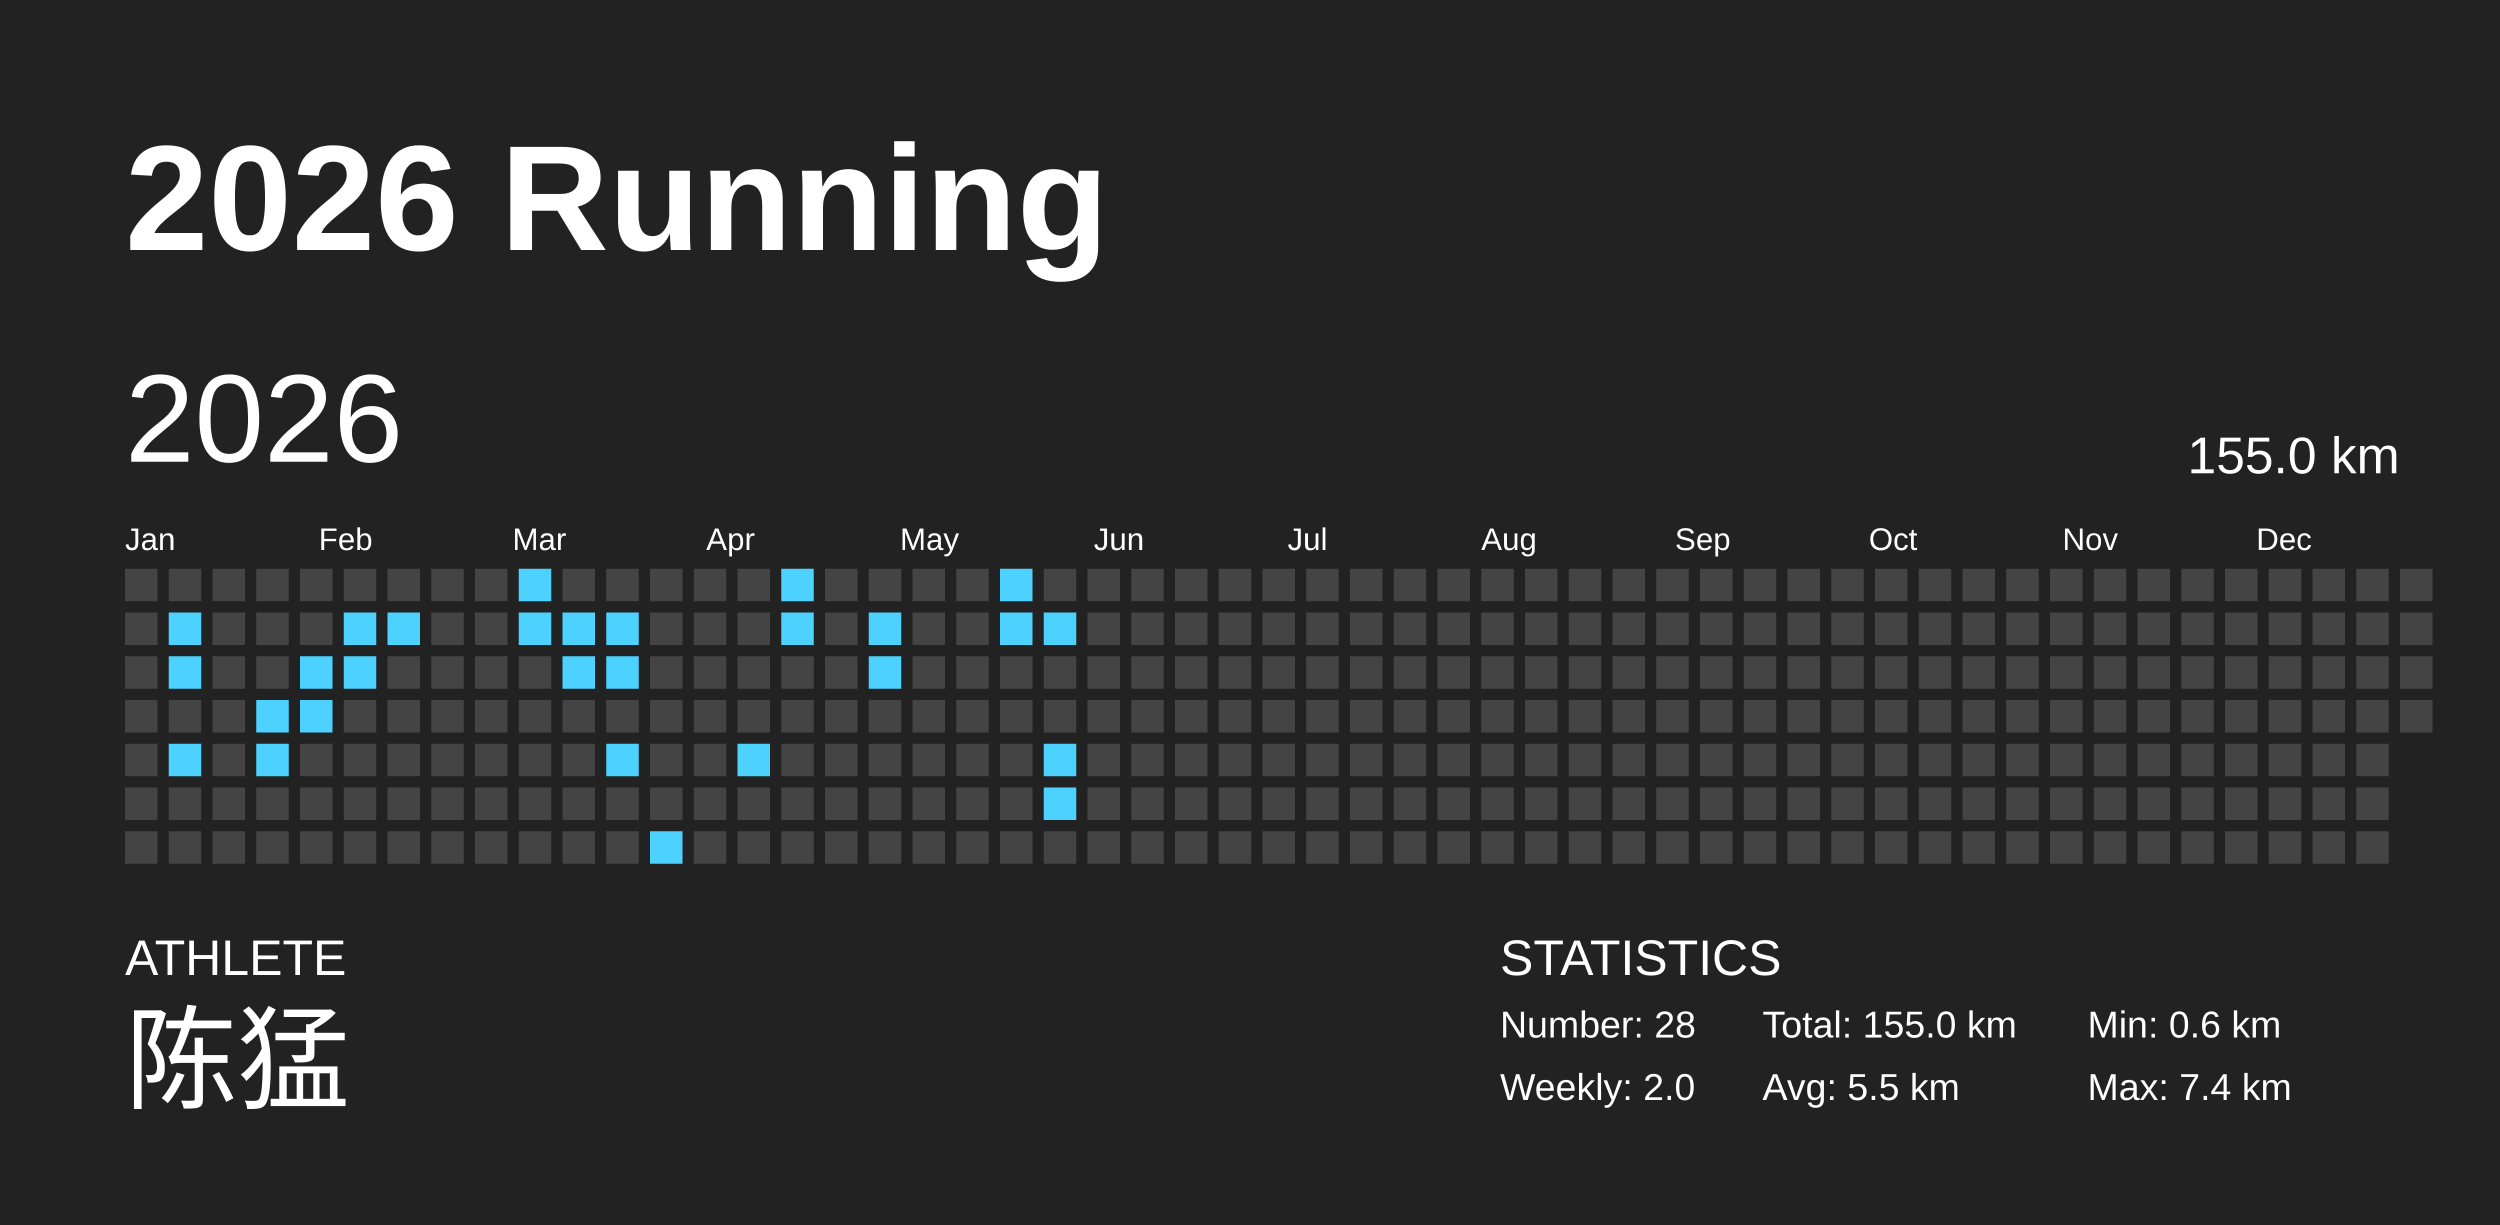
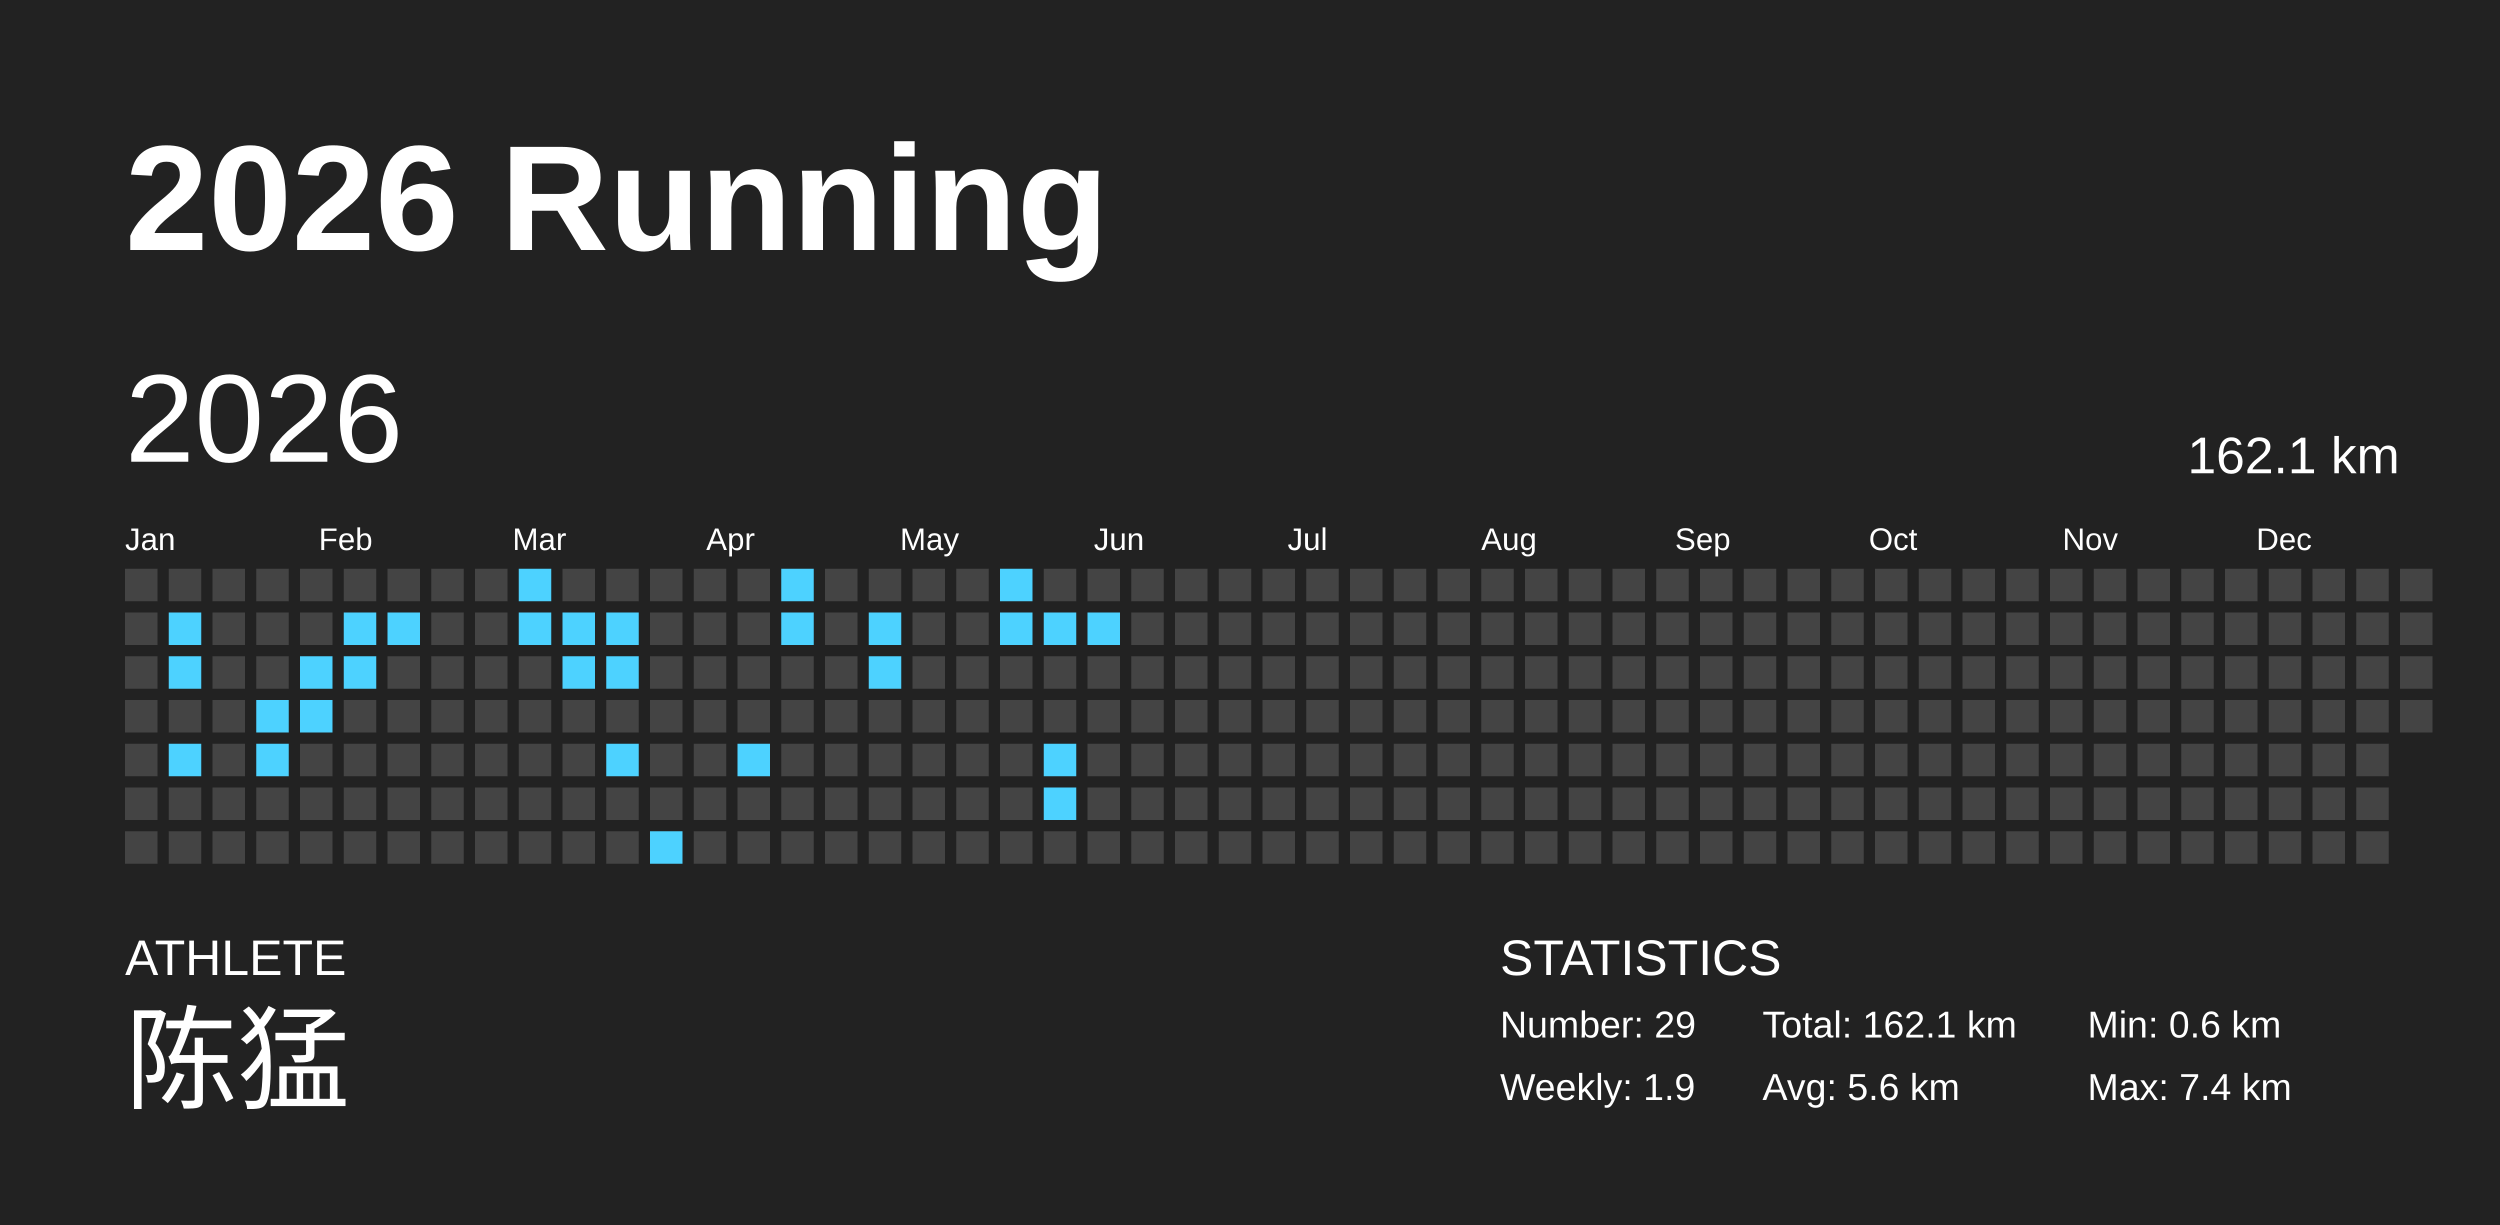
<svg xmlns="http://www.w3.org/2000/svg" baseProfile="full" height="98mm" version="1.1" viewBox="0,0,200,98" width="200mm">
  <defs />
  <rect fill="#222222" height="98" width="200" x="0" y="0" />
  <text fill="#FFFFFF" style="font-size:12px; font-family:Arial; font-weight:bold;" x="10" y="20">2026 Running</text>
  <text fill="#FFFFFF" style="font-size:4px; font-family:Arial" x="10" y="78">ATHLETE</text>
  <text fill="#FFFFFF" style="font-size:9px; font-family:Arial" x="10" y="88">陈猛</text>
  <text fill="#FFFFFF" style="font-size:4px; font-family:Arial" x="120" y="78">STATISTICS</text>
-   <text fill="#FFFFFF" style="font-size:3px; font-family:Arial" x="120" y="83">Number: 28</text>
-   <text fill="#FFFFFF" style="font-size:3px; font-family:Arial" x="120" y="88">Weekly: 2.0</text>
-   <text fill="#FFFFFF" style="font-size:3px; font-family:Arial" x="141" y="83">Total: 155.0 km</text>
-   <text fill="#FFFFFF" style="font-size:3px; font-family:Arial" x="141" y="88">Avg: 5.5 km</text>
+   <text fill="#FFFFFF" style="font-size:3px; font-family:Arial" x="120" y="83">Number: 29</text>
+   <text fill="#FFFFFF" style="font-size:3px; font-family:Arial" x="120" y="88">Weekly: 1.9</text>
+   <text fill="#FFFFFF" style="font-size:3px; font-family:Arial" x="141" y="83">Total: 162.1 km</text>
+   <text fill="#FFFFFF" style="font-size:3px; font-family:Arial" x="141" y="88">Avg: 5.6 km</text>
  <text fill="#FFFFFF" style="font-size:3px; font-family:Arial" x="167" y="83">Min: 0.6 km</text>
  <text fill="#FFFFFF" style="font-size:3px; font-family:Arial" x="167" y="88">Max: 7.4 km</text>
  <text dominant-baseline="hanging" fill="#FFFFFF" style="font-size:10.0px; font-family:Arial;" x="10" y="30">2026</text>
-   <text dominant-baseline="hanging" fill="#FFFFFF" style="font-size:4.125px; font-family:Arial;" x="175" y="35">155.0 km</text>
+   <text dominant-baseline="hanging" fill="#FFFFFF" style="font-size:4.125px; font-family:Arial;" x="175" y="35">162.1 km</text>
  <text fill="#FFFFFF" style="font-size:2.5px; font-family:Arial" x="10.0" y="44">Jan</text>
  <text fill="#FFFFFF" style="font-size:2.5px; font-family:Arial" x="25.5" y="44">Feb</text>
  <text fill="#FFFFFF" style="font-size:2.5px; font-family:Arial" x="41.0" y="44">Mar</text>
  <text fill="#FFFFFF" style="font-size:2.5px; font-family:Arial" x="56.5" y="44">Apr</text>
  <text fill="#FFFFFF" style="font-size:2.5px; font-family:Arial" x="72.0" y="44">May</text>
  <text fill="#FFFFFF" style="font-size:2.5px; font-family:Arial" x="87.5" y="44">Jun</text>
  <text fill="#FFFFFF" style="font-size:2.5px; font-family:Arial" x="103.0" y="44">Jul</text>
  <text fill="#FFFFFF" style="font-size:2.5px; font-family:Arial" x="118.5" y="44">Aug</text>
  <text fill="#FFFFFF" style="font-size:2.5px; font-family:Arial" x="134.0" y="44">Sep</text>
  <text fill="#FFFFFF" style="font-size:2.5px; font-family:Arial" x="149.5" y="44">Oct</text>
  <text fill="#FFFFFF" style="font-size:2.5px; font-family:Arial" x="165.0" y="44">Nov</text>
  <text fill="#FFFFFF" style="font-size:2.5px; font-family:Arial" x="180.5" y="44">Dec</text>
  <rect fill="#444444" height="2.6" width="2.6" x="10.0" y="45.5" />
  <rect fill="#444444" height="2.6" width="2.6" x="10.0" y="49.0" />
  <rect fill="#444444" height="2.6" width="2.6" x="10.0" y="52.5" />
  <rect fill="#444444" height="2.6" width="2.6" x="10.0" y="56.0" />
  <rect fill="#444444" height="2.6" width="2.6" x="10.0" y="59.5" />
  <rect fill="#444444" height="2.6" width="2.6" x="10.0" y="63.0" />
  <rect fill="#444444" height="2.6" width="2.6" x="10.0" y="66.5" />
  <rect fill="#444444" height="2.6" width="2.6" x="13.5" y="45.5" />
  <rect fill="#4dd2ff" height="2.6" width="2.6" x="13.5" y="49.0" />
  <rect fill="#4dd2ff" height="2.6" width="2.6" x="13.5" y="52.5" />
  <rect fill="#444444" height="2.6" width="2.6" x="13.5" y="56.0" />
  <rect fill="#4dd2ff" height="2.6" width="2.6" x="13.5" y="59.5" />
  <rect fill="#444444" height="2.6" width="2.6" x="13.5" y="63.0" />
  <rect fill="#444444" height="2.6" width="2.6" x="13.5" y="66.5" />
  <rect fill="#444444" height="2.6" width="2.6" x="17.0" y="45.5" />
  <rect fill="#444444" height="2.6" width="2.6" x="17.0" y="49.0" />
  <rect fill="#444444" height="2.6" width="2.6" x="17.0" y="52.5" />
  <rect fill="#444444" height="2.6" width="2.6" x="17.0" y="56.0" />
  <rect fill="#444444" height="2.6" width="2.6" x="17.0" y="59.5" />
  <rect fill="#444444" height="2.6" width="2.6" x="17.0" y="63.0" />
  <rect fill="#444444" height="2.6" width="2.6" x="17.0" y="66.5" />
  <rect fill="#444444" height="2.6" width="2.6" x="20.5" y="45.5" />
  <rect fill="#444444" height="2.6" width="2.6" x="20.5" y="49.0" />
  <rect fill="#444444" height="2.6" width="2.6" x="20.5" y="52.5" />
  <rect fill="#4dd2ff" height="2.6" width="2.6" x="20.5" y="56.0" />
  <rect fill="#4dd2ff" height="2.6" width="2.6" x="20.5" y="59.5" />
  <rect fill="#444444" height="2.6" width="2.6" x="20.5" y="63.0" />
  <rect fill="#444444" height="2.6" width="2.6" x="20.5" y="66.5" />
  <rect fill="#444444" height="2.6" width="2.6" x="24.0" y="45.5" />
  <rect fill="#444444" height="2.6" width="2.6" x="24.0" y="49.0" />
  <rect fill="#4dd2ff" height="2.6" width="2.6" x="24.0" y="52.5" />
  <rect fill="#4dd2ff" height="2.6" width="2.6" x="24.0" y="56.0" />
  <rect fill="#444444" height="2.6" width="2.6" x="24.0" y="59.5" />
  <rect fill="#444444" height="2.6" width="2.6" x="24.0" y="63.0" />
  <rect fill="#444444" height="2.6" width="2.6" x="24.0" y="66.5" />
  <rect fill="#444444" height="2.6" width="2.6" x="27.5" y="45.5" />
  <rect fill="#4dd2ff" height="2.6" width="2.6" x="27.5" y="49.0" />
  <rect fill="#4dd2ff" height="2.6" width="2.6" x="27.5" y="52.5" />
  <rect fill="#444444" height="2.6" width="2.6" x="27.5" y="56.0" />
  <rect fill="#444444" height="2.6" width="2.6" x="27.5" y="59.5" />
  <rect fill="#444444" height="2.6" width="2.6" x="27.5" y="63.0" />
  <rect fill="#444444" height="2.6" width="2.6" x="27.5" y="66.5" />
  <rect fill="#444444" height="2.6" width="2.6" x="31.0" y="45.5" />
  <rect fill="#4dd2ff" height="2.6" width="2.6" x="31.0" y="49.0" />
  <rect fill="#444444" height="2.6" width="2.6" x="31.0" y="52.5" />
  <rect fill="#444444" height="2.6" width="2.6" x="31.0" y="56.0" />
  <rect fill="#444444" height="2.6" width="2.6" x="31.0" y="59.5" />
  <rect fill="#444444" height="2.6" width="2.6" x="31.0" y="63.0" />
  <rect fill="#444444" height="2.6" width="2.6" x="31.0" y="66.5" />
  <rect fill="#444444" height="2.6" width="2.6" x="34.5" y="45.5" />
  <rect fill="#444444" height="2.6" width="2.6" x="34.5" y="49.0" />
  <rect fill="#444444" height="2.6" width="2.6" x="34.5" y="52.5" />
  <rect fill="#444444" height="2.6" width="2.6" x="34.5" y="56.0" />
  <rect fill="#444444" height="2.6" width="2.6" x="34.5" y="59.5" />
  <rect fill="#444444" height="2.6" width="2.6" x="34.5" y="63.0" />
  <rect fill="#444444" height="2.6" width="2.6" x="34.5" y="66.5" />
  <rect fill="#444444" height="2.6" width="2.6" x="38.0" y="45.5" />
  <rect fill="#444444" height="2.6" width="2.6" x="38.0" y="49.0" />
  <rect fill="#444444" height="2.6" width="2.6" x="38.0" y="52.5" />
  <rect fill="#444444" height="2.6" width="2.6" x="38.0" y="56.0" />
  <rect fill="#444444" height="2.6" width="2.6" x="38.0" y="59.5" />
  <rect fill="#444444" height="2.6" width="2.6" x="38.0" y="63.0" />
  <rect fill="#444444" height="2.6" width="2.6" x="38.0" y="66.5" />
  <rect fill="#4dd2ff" height="2.6" width="2.6" x="41.5" y="45.5" />
  <rect fill="#4dd2ff" height="2.6" width="2.6" x="41.5" y="49.0" />
  <rect fill="#444444" height="2.6" width="2.6" x="41.5" y="52.5" />
  <rect fill="#444444" height="2.6" width="2.6" x="41.5" y="56.0" />
  <rect fill="#444444" height="2.6" width="2.6" x="41.5" y="59.5" />
  <rect fill="#444444" height="2.6" width="2.6" x="41.5" y="63.0" />
  <rect fill="#444444" height="2.6" width="2.6" x="41.5" y="66.5" />
  <rect fill="#444444" height="2.6" width="2.6" x="45.0" y="45.5" />
  <rect fill="#4dd2ff" height="2.6" width="2.6" x="45.0" y="49.0" />
  <rect fill="#4dd2ff" height="2.6" width="2.6" x="45.0" y="52.5" />
  <rect fill="#444444" height="2.6" width="2.6" x="45.0" y="56.0" />
  <rect fill="#444444" height="2.6" width="2.6" x="45.0" y="59.5" />
  <rect fill="#444444" height="2.6" width="2.6" x="45.0" y="63.0" />
  <rect fill="#444444" height="2.6" width="2.6" x="45.0" y="66.5" />
  <rect fill="#444444" height="2.6" width="2.6" x="48.5" y="45.5" />
  <rect fill="#4dd2ff" height="2.6" width="2.6" x="48.5" y="49.0" />
  <rect fill="#4dd2ff" height="2.6" width="2.6" x="48.5" y="52.5" />
  <rect fill="#444444" height="2.6" width="2.6" x="48.5" y="56.0" />
  <rect fill="#4dd2ff" height="2.6" width="2.6" x="48.5" y="59.5" />
  <rect fill="#444444" height="2.6" width="2.6" x="48.5" y="63.0" />
  <rect fill="#444444" height="2.6" width="2.6" x="48.5" y="66.5" />
  <rect fill="#444444" height="2.6" width="2.6" x="52.0" y="45.5" />
  <rect fill="#444444" height="2.6" width="2.6" x="52.0" y="49.0" />
  <rect fill="#444444" height="2.6" width="2.6" x="52.0" y="52.5" />
  <rect fill="#444444" height="2.6" width="2.6" x="52.0" y="56.0" />
  <rect fill="#444444" height="2.6" width="2.6" x="52.0" y="59.5" />
  <rect fill="#444444" height="2.6" width="2.6" x="52.0" y="63.0" />
  <rect fill="#4dd2ff" height="2.6" width="2.6" x="52.0" y="66.5" />
  <rect fill="#444444" height="2.6" width="2.6" x="55.5" y="45.5" />
  <rect fill="#444444" height="2.6" width="2.6" x="55.5" y="49.0" />
  <rect fill="#444444" height="2.6" width="2.6" x="55.5" y="52.5" />
  <rect fill="#444444" height="2.6" width="2.6" x="55.5" y="56.0" />
  <rect fill="#444444" height="2.6" width="2.6" x="55.5" y="59.5" />
  <rect fill="#444444" height="2.6" width="2.6" x="55.5" y="63.0" />
  <rect fill="#444444" height="2.6" width="2.6" x="55.5" y="66.5" />
  <rect fill="#444444" height="2.6" width="2.6" x="59.0" y="45.5" />
  <rect fill="#444444" height="2.6" width="2.6" x="59.0" y="49.0" />
  <rect fill="#444444" height="2.6" width="2.6" x="59.0" y="52.5" />
  <rect fill="#444444" height="2.6" width="2.6" x="59.0" y="56.0" />
  <rect fill="#4dd2ff" height="2.6" width="2.6" x="59.0" y="59.5" />
  <rect fill="#444444" height="2.6" width="2.6" x="59.0" y="63.0" />
  <rect fill="#444444" height="2.6" width="2.6" x="59.0" y="66.5" />
  <rect fill="#4dd2ff" height="2.6" width="2.6" x="62.5" y="45.5" />
  <rect fill="#4dd2ff" height="2.6" width="2.6" x="62.5" y="49.0" />
  <rect fill="#444444" height="2.6" width="2.6" x="62.5" y="52.5" />
  <rect fill="#444444" height="2.6" width="2.6" x="62.5" y="56.0" />
  <rect fill="#444444" height="2.6" width="2.6" x="62.5" y="59.5" />
  <rect fill="#444444" height="2.6" width="2.6" x="62.5" y="63.0" />
  <rect fill="#444444" height="2.6" width="2.6" x="62.5" y="66.5" />
  <rect fill="#444444" height="2.6" width="2.6" x="66.0" y="45.5" />
  <rect fill="#444444" height="2.6" width="2.6" x="66.0" y="49.0" />
  <rect fill="#444444" height="2.6" width="2.6" x="66.0" y="52.5" />
  <rect fill="#444444" height="2.6" width="2.6" x="66.0" y="56.0" />
  <rect fill="#444444" height="2.6" width="2.6" x="66.0" y="59.5" />
  <rect fill="#444444" height="2.6" width="2.6" x="66.0" y="63.0" />
  <rect fill="#444444" height="2.6" width="2.6" x="66.0" y="66.5" />
  <rect fill="#444444" height="2.6" width="2.6" x="69.5" y="45.5" />
  <rect fill="#4dd2ff" height="2.6" width="2.6" x="69.5" y="49.0" />
  <rect fill="#4dd2ff" height="2.6" width="2.6" x="69.5" y="52.5" />
  <rect fill="#444444" height="2.6" width="2.6" x="69.5" y="56.0" />
  <rect fill="#444444" height="2.6" width="2.6" x="69.5" y="59.5" />
  <rect fill="#444444" height="2.6" width="2.6" x="69.5" y="63.0" />
  <rect fill="#444444" height="2.6" width="2.6" x="69.5" y="66.5" />
  <rect fill="#444444" height="2.6" width="2.6" x="73.0" y="45.5" />
  <rect fill="#444444" height="2.6" width="2.6" x="73.0" y="49.0" />
  <rect fill="#444444" height="2.6" width="2.6" x="73.0" y="52.5" />
  <rect fill="#444444" height="2.6" width="2.6" x="73.0" y="56.0" />
  <rect fill="#444444" height="2.6" width="2.6" x="73.0" y="59.5" />
  <rect fill="#444444" height="2.6" width="2.6" x="73.0" y="63.0" />
  <rect fill="#444444" height="2.6" width="2.6" x="73.0" y="66.5" />
  <rect fill="#444444" height="2.6" width="2.6" x="76.5" y="45.5" />
  <rect fill="#444444" height="2.6" width="2.6" x="76.5" y="49.0" />
  <rect fill="#444444" height="2.6" width="2.6" x="76.5" y="52.5" />
  <rect fill="#444444" height="2.6" width="2.6" x="76.5" y="56.0" />
  <rect fill="#444444" height="2.6" width="2.6" x="76.5" y="59.5" />
  <rect fill="#444444" height="2.6" width="2.6" x="76.5" y="63.0" />
  <rect fill="#444444" height="2.6" width="2.6" x="76.5" y="66.5" />
  <rect fill="#4dd2ff" height="2.6" width="2.6" x="80.0" y="45.5" />
  <rect fill="#4dd2ff" height="2.6" width="2.6" x="80.0" y="49.0" />
  <rect fill="#444444" height="2.6" width="2.6" x="80.0" y="52.5" />
  <rect fill="#444444" height="2.6" width="2.6" x="80.0" y="56.0" />
  <rect fill="#444444" height="2.6" width="2.6" x="80.0" y="59.5" />
  <rect fill="#444444" height="2.6" width="2.6" x="80.0" y="63.0" />
  <rect fill="#444444" height="2.6" width="2.6" x="80.0" y="66.5" />
  <rect fill="#444444" height="2.6" width="2.6" x="83.5" y="45.5" />
  <rect fill="#4dd2ff" height="2.6" width="2.6" x="83.5" y="49.0" />
  <rect fill="#444444" height="2.6" width="2.6" x="83.5" y="52.5" />
  <rect fill="#444444" height="2.6" width="2.6" x="83.5" y="56.0" />
  <rect fill="#4dd2ff" height="2.6" width="2.6" x="83.5" y="59.5" />
  <rect fill="#4dd2ff" height="2.6" width="2.6" x="83.5" y="63.0" />
  <rect fill="#444444" height="2.6" width="2.6" x="83.5" y="66.5" />
  <rect fill="#444444" height="2.6" width="2.6" x="87.0" y="45.5" />
-   <rect fill="#444444" height="2.6" width="2.6" x="87.0" y="49.0" />
+   <rect fill="#4dd2ff" height="2.6" width="2.6" x="87.0" y="49.0" />
  <rect fill="#444444" height="2.6" width="2.6" x="87.0" y="52.5" />
  <rect fill="#444444" height="2.6" width="2.6" x="87.0" y="56.0" />
  <rect fill="#444444" height="2.6" width="2.6" x="87.0" y="59.5" />
  <rect fill="#444444" height="2.6" width="2.6" x="87.0" y="63.0" />
  <rect fill="#444444" height="2.6" width="2.6" x="87.0" y="66.5" />
  <rect fill="#444444" height="2.6" width="2.6" x="90.5" y="45.5" />
  <rect fill="#444444" height="2.6" width="2.6" x="90.5" y="49.0" />
  <rect fill="#444444" height="2.6" width="2.6" x="90.5" y="52.5" />
  <rect fill="#444444" height="2.6" width="2.6" x="90.5" y="56.0" />
  <rect fill="#444444" height="2.6" width="2.6" x="90.5" y="59.5" />
  <rect fill="#444444" height="2.6" width="2.6" x="90.5" y="63.0" />
  <rect fill="#444444" height="2.6" width="2.6" x="90.5" y="66.5" />
  <rect fill="#444444" height="2.6" width="2.6" x="94.0" y="45.5" />
  <rect fill="#444444" height="2.6" width="2.6" x="94.0" y="49.0" />
  <rect fill="#444444" height="2.6" width="2.6" x="94.0" y="52.5" />
  <rect fill="#444444" height="2.6" width="2.6" x="94.0" y="56.0" />
  <rect fill="#444444" height="2.6" width="2.6" x="94.0" y="59.5" />
  <rect fill="#444444" height="2.6" width="2.6" x="94.0" y="63.0" />
  <rect fill="#444444" height="2.6" width="2.6" x="94.0" y="66.5" />
  <rect fill="#444444" height="2.6" width="2.6" x="97.5" y="45.5" />
  <rect fill="#444444" height="2.6" width="2.6" x="97.5" y="49.0" />
  <rect fill="#444444" height="2.6" width="2.6" x="97.5" y="52.5" />
  <rect fill="#444444" height="2.6" width="2.6" x="97.5" y="56.0" />
  <rect fill="#444444" height="2.6" width="2.6" x="97.5" y="59.5" />
  <rect fill="#444444" height="2.6" width="2.6" x="97.5" y="63.0" />
  <rect fill="#444444" height="2.6" width="2.6" x="97.5" y="66.5" />
  <rect fill="#444444" height="2.6" width="2.6" x="101.0" y="45.5" />
  <rect fill="#444444" height="2.6" width="2.6" x="101.0" y="49.0" />
  <rect fill="#444444" height="2.6" width="2.6" x="101.0" y="52.5" />
  <rect fill="#444444" height="2.6" width="2.6" x="101.0" y="56.0" />
  <rect fill="#444444" height="2.6" width="2.6" x="101.0" y="59.5" />
  <rect fill="#444444" height="2.6" width="2.6" x="101.0" y="63.0" />
  <rect fill="#444444" height="2.6" width="2.6" x="101.0" y="66.5" />
  <rect fill="#444444" height="2.6" width="2.6" x="104.5" y="45.5" />
  <rect fill="#444444" height="2.6" width="2.6" x="104.5" y="49.0" />
  <rect fill="#444444" height="2.6" width="2.6" x="104.5" y="52.5" />
  <rect fill="#444444" height="2.6" width="2.6" x="104.5" y="56.0" />
  <rect fill="#444444" height="2.6" width="2.6" x="104.5" y="59.5" />
  <rect fill="#444444" height="2.6" width="2.6" x="104.5" y="63.0" />
  <rect fill="#444444" height="2.6" width="2.6" x="104.5" y="66.5" />
  <rect fill="#444444" height="2.6" width="2.6" x="108.0" y="45.5" />
  <rect fill="#444444" height="2.6" width="2.6" x="108.0" y="49.0" />
  <rect fill="#444444" height="2.6" width="2.6" x="108.0" y="52.5" />
  <rect fill="#444444" height="2.6" width="2.6" x="108.0" y="56.0" />
  <rect fill="#444444" height="2.6" width="2.6" x="108.0" y="59.5" />
  <rect fill="#444444" height="2.6" width="2.6" x="108.0" y="63.0" />
  <rect fill="#444444" height="2.6" width="2.6" x="108.0" y="66.5" />
  <rect fill="#444444" height="2.6" width="2.6" x="111.5" y="45.5" />
  <rect fill="#444444" height="2.6" width="2.6" x="111.5" y="49.0" />
  <rect fill="#444444" height="2.6" width="2.6" x="111.5" y="52.5" />
  <rect fill="#444444" height="2.6" width="2.6" x="111.5" y="56.0" />
  <rect fill="#444444" height="2.6" width="2.6" x="111.5" y="59.5" />
  <rect fill="#444444" height="2.6" width="2.6" x="111.5" y="63.0" />
  <rect fill="#444444" height="2.6" width="2.6" x="111.5" y="66.5" />
  <rect fill="#444444" height="2.6" width="2.6" x="115.0" y="45.5" />
  <rect fill="#444444" height="2.6" width="2.6" x="115.0" y="49.0" />
  <rect fill="#444444" height="2.6" width="2.6" x="115.0" y="52.5" />
  <rect fill="#444444" height="2.6" width="2.6" x="115.0" y="56.0" />
  <rect fill="#444444" height="2.6" width="2.6" x="115.0" y="59.5" />
  <rect fill="#444444" height="2.6" width="2.6" x="115.0" y="63.0" />
  <rect fill="#444444" height="2.6" width="2.6" x="115.0" y="66.5" />
  <rect fill="#444444" height="2.6" width="2.6" x="118.5" y="45.5" />
  <rect fill="#444444" height="2.6" width="2.6" x="118.5" y="49.0" />
  <rect fill="#444444" height="2.6" width="2.6" x="118.5" y="52.5" />
  <rect fill="#444444" height="2.6" width="2.6" x="118.5" y="56.0" />
  <rect fill="#444444" height="2.6" width="2.6" x="118.5" y="59.5" />
  <rect fill="#444444" height="2.6" width="2.6" x="118.5" y="63.0" />
  <rect fill="#444444" height="2.6" width="2.6" x="118.5" y="66.5" />
  <rect fill="#444444" height="2.6" width="2.6" x="122.0" y="45.5" />
  <rect fill="#444444" height="2.6" width="2.6" x="122.0" y="49.0" />
  <rect fill="#444444" height="2.6" width="2.6" x="122.0" y="52.5" />
  <rect fill="#444444" height="2.6" width="2.6" x="122.0" y="56.0" />
  <rect fill="#444444" height="2.6" width="2.6" x="122.0" y="59.5" />
  <rect fill="#444444" height="2.6" width="2.6" x="122.0" y="63.0" />
  <rect fill="#444444" height="2.6" width="2.6" x="122.0" y="66.5" />
  <rect fill="#444444" height="2.6" width="2.6" x="125.5" y="45.5" />
  <rect fill="#444444" height="2.6" width="2.6" x="125.5" y="49.0" />
  <rect fill="#444444" height="2.6" width="2.6" x="125.5" y="52.5" />
  <rect fill="#444444" height="2.6" width="2.6" x="125.5" y="56.0" />
  <rect fill="#444444" height="2.6" width="2.6" x="125.5" y="59.5" />
  <rect fill="#444444" height="2.6" width="2.6" x="125.5" y="63.0" />
  <rect fill="#444444" height="2.6" width="2.6" x="125.5" y="66.5" />
  <rect fill="#444444" height="2.6" width="2.6" x="129.0" y="45.5" />
  <rect fill="#444444" height="2.6" width="2.6" x="129.0" y="49.0" />
  <rect fill="#444444" height="2.6" width="2.6" x="129.0" y="52.5" />
  <rect fill="#444444" height="2.6" width="2.6" x="129.0" y="56.0" />
  <rect fill="#444444" height="2.6" width="2.6" x="129.0" y="59.5" />
  <rect fill="#444444" height="2.6" width="2.6" x="129.0" y="63.0" />
  <rect fill="#444444" height="2.6" width="2.6" x="129.0" y="66.5" />
  <rect fill="#444444" height="2.6" width="2.6" x="132.5" y="45.5" />
  <rect fill="#444444" height="2.6" width="2.6" x="132.5" y="49.0" />
  <rect fill="#444444" height="2.6" width="2.6" x="132.5" y="52.5" />
  <rect fill="#444444" height="2.6" width="2.6" x="132.5" y="56.0" />
  <rect fill="#444444" height="2.6" width="2.6" x="132.5" y="59.5" />
  <rect fill="#444444" height="2.6" width="2.6" x="132.5" y="63.0" />
  <rect fill="#444444" height="2.6" width="2.6" x="132.5" y="66.5" />
  <rect fill="#444444" height="2.6" width="2.6" x="136.0" y="45.5" />
  <rect fill="#444444" height="2.6" width="2.6" x="136.0" y="49.0" />
  <rect fill="#444444" height="2.6" width="2.6" x="136.0" y="52.5" />
  <rect fill="#444444" height="2.6" width="2.6" x="136.0" y="56.0" />
  <rect fill="#444444" height="2.6" width="2.6" x="136.0" y="59.5" />
  <rect fill="#444444" height="2.6" width="2.6" x="136.0" y="63.0" />
  <rect fill="#444444" height="2.6" width="2.6" x="136.0" y="66.5" />
  <rect fill="#444444" height="2.6" width="2.6" x="139.5" y="45.5" />
  <rect fill="#444444" height="2.6" width="2.6" x="139.5" y="49.0" />
  <rect fill="#444444" height="2.6" width="2.6" x="139.5" y="52.5" />
  <rect fill="#444444" height="2.6" width="2.6" x="139.5" y="56.0" />
  <rect fill="#444444" height="2.6" width="2.6" x="139.5" y="59.5" />
  <rect fill="#444444" height="2.6" width="2.6" x="139.5" y="63.0" />
  <rect fill="#444444" height="2.6" width="2.6" x="139.5" y="66.5" />
  <rect fill="#444444" height="2.6" width="2.6" x="143.0" y="45.5" />
  <rect fill="#444444" height="2.6" width="2.6" x="143.0" y="49.0" />
  <rect fill="#444444" height="2.6" width="2.6" x="143.0" y="52.5" />
  <rect fill="#444444" height="2.6" width="2.6" x="143.0" y="56.0" />
  <rect fill="#444444" height="2.6" width="2.6" x="143.0" y="59.5" />
  <rect fill="#444444" height="2.6" width="2.6" x="143.0" y="63.0" />
  <rect fill="#444444" height="2.6" width="2.6" x="143.0" y="66.5" />
  <rect fill="#444444" height="2.6" width="2.6" x="146.5" y="45.5" />
  <rect fill="#444444" height="2.6" width="2.6" x="146.5" y="49.0" />
  <rect fill="#444444" height="2.6" width="2.6" x="146.5" y="52.5" />
  <rect fill="#444444" height="2.6" width="2.6" x="146.5" y="56.0" />
  <rect fill="#444444" height="2.6" width="2.6" x="146.5" y="59.5" />
  <rect fill="#444444" height="2.6" width="2.6" x="146.5" y="63.0" />
  <rect fill="#444444" height="2.6" width="2.6" x="146.5" y="66.5" />
  <rect fill="#444444" height="2.6" width="2.6" x="150.0" y="45.5" />
  <rect fill="#444444" height="2.6" width="2.6" x="150.0" y="49.0" />
  <rect fill="#444444" height="2.6" width="2.6" x="150.0" y="52.5" />
  <rect fill="#444444" height="2.6" width="2.6" x="150.0" y="56.0" />
  <rect fill="#444444" height="2.6" width="2.6" x="150.0" y="59.5" />
  <rect fill="#444444" height="2.6" width="2.6" x="150.0" y="63.0" />
  <rect fill="#444444" height="2.6" width="2.6" x="150.0" y="66.5" />
  <rect fill="#444444" height="2.6" width="2.6" x="153.5" y="45.5" />
  <rect fill="#444444" height="2.6" width="2.6" x="153.5" y="49.0" />
  <rect fill="#444444" height="2.6" width="2.6" x="153.5" y="52.5" />
  <rect fill="#444444" height="2.6" width="2.6" x="153.5" y="56.0" />
  <rect fill="#444444" height="2.6" width="2.6" x="153.5" y="59.5" />
  <rect fill="#444444" height="2.6" width="2.6" x="153.5" y="63.0" />
  <rect fill="#444444" height="2.6" width="2.6" x="153.5" y="66.5" />
  <rect fill="#444444" height="2.6" width="2.6" x="157.0" y="45.5" />
  <rect fill="#444444" height="2.6" width="2.6" x="157.0" y="49.0" />
  <rect fill="#444444" height="2.6" width="2.6" x="157.0" y="52.5" />
  <rect fill="#444444" height="2.6" width="2.6" x="157.0" y="56.0" />
  <rect fill="#444444" height="2.6" width="2.6" x="157.0" y="59.5" />
  <rect fill="#444444" height="2.6" width="2.6" x="157.0" y="63.0" />
  <rect fill="#444444" height="2.6" width="2.6" x="157.0" y="66.5" />
  <rect fill="#444444" height="2.6" width="2.6" x="160.5" y="45.5" />
  <rect fill="#444444" height="2.6" width="2.6" x="160.5" y="49.0" />
  <rect fill="#444444" height="2.6" width="2.6" x="160.5" y="52.5" />
  <rect fill="#444444" height="2.6" width="2.6" x="160.5" y="56.0" />
  <rect fill="#444444" height="2.6" width="2.6" x="160.5" y="59.5" />
  <rect fill="#444444" height="2.6" width="2.6" x="160.5" y="63.0" />
  <rect fill="#444444" height="2.6" width="2.6" x="160.5" y="66.5" />
  <rect fill="#444444" height="2.6" width="2.6" x="164.0" y="45.5" />
  <rect fill="#444444" height="2.6" width="2.6" x="164.0" y="49.0" />
  <rect fill="#444444" height="2.6" width="2.6" x="164.0" y="52.5" />
  <rect fill="#444444" height="2.6" width="2.6" x="164.0" y="56.0" />
  <rect fill="#444444" height="2.6" width="2.6" x="164.0" y="59.5" />
  <rect fill="#444444" height="2.6" width="2.6" x="164.0" y="63.0" />
  <rect fill="#444444" height="2.6" width="2.6" x="164.0" y="66.5" />
  <rect fill="#444444" height="2.6" width="2.6" x="167.5" y="45.5" />
  <rect fill="#444444" height="2.6" width="2.6" x="167.5" y="49.0" />
  <rect fill="#444444" height="2.6" width="2.6" x="167.5" y="52.5" />
  <rect fill="#444444" height="2.6" width="2.6" x="167.5" y="56.0" />
  <rect fill="#444444" height="2.6" width="2.6" x="167.5" y="59.5" />
  <rect fill="#444444" height="2.6" width="2.6" x="167.5" y="63.0" />
  <rect fill="#444444" height="2.6" width="2.6" x="167.5" y="66.5" />
  <rect fill="#444444" height="2.6" width="2.6" x="171.0" y="45.5" />
  <rect fill="#444444" height="2.6" width="2.6" x="171.0" y="49.0" />
  <rect fill="#444444" height="2.6" width="2.6" x="171.0" y="52.5" />
  <rect fill="#444444" height="2.6" width="2.6" x="171.0" y="56.0" />
  <rect fill="#444444" height="2.6" width="2.6" x="171.0" y="59.5" />
  <rect fill="#444444" height="2.6" width="2.6" x="171.0" y="63.0" />
  <rect fill="#444444" height="2.6" width="2.6" x="171.0" y="66.5" />
  <rect fill="#444444" height="2.6" width="2.6" x="174.5" y="45.5" />
  <rect fill="#444444" height="2.6" width="2.6" x="174.5" y="49.0" />
  <rect fill="#444444" height="2.6" width="2.6" x="174.5" y="52.5" />
  <rect fill="#444444" height="2.6" width="2.6" x="174.5" y="56.0" />
  <rect fill="#444444" height="2.6" width="2.6" x="174.5" y="59.5" />
  <rect fill="#444444" height="2.6" width="2.6" x="174.5" y="63.0" />
  <rect fill="#444444" height="2.6" width="2.6" x="174.5" y="66.5" />
  <rect fill="#444444" height="2.6" width="2.6" x="178.0" y="45.5" />
  <rect fill="#444444" height="2.6" width="2.6" x="178.0" y="49.0" />
  <rect fill="#444444" height="2.6" width="2.6" x="178.0" y="52.5" />
  <rect fill="#444444" height="2.6" width="2.6" x="178.0" y="56.0" />
  <rect fill="#444444" height="2.6" width="2.6" x="178.0" y="59.5" />
  <rect fill="#444444" height="2.6" width="2.6" x="178.0" y="63.0" />
  <rect fill="#444444" height="2.6" width="2.6" x="178.0" y="66.5" />
  <rect fill="#444444" height="2.6" width="2.6" x="181.5" y="45.5" />
  <rect fill="#444444" height="2.6" width="2.6" x="181.5" y="49.0" />
  <rect fill="#444444" height="2.6" width="2.6" x="181.5" y="52.5" />
  <rect fill="#444444" height="2.6" width="2.6" x="181.5" y="56.0" />
  <rect fill="#444444" height="2.6" width="2.6" x="181.5" y="59.5" />
  <rect fill="#444444" height="2.6" width="2.6" x="181.5" y="63.0" />
  <rect fill="#444444" height="2.6" width="2.6" x="181.5" y="66.5" />
  <rect fill="#444444" height="2.6" width="2.6" x="185.0" y="45.5" />
  <rect fill="#444444" height="2.6" width="2.6" x="185.0" y="49.0" />
  <rect fill="#444444" height="2.6" width="2.6" x="185.0" y="52.5" />
  <rect fill="#444444" height="2.6" width="2.6" x="185.0" y="56.0" />
  <rect fill="#444444" height="2.6" width="2.6" x="185.0" y="59.5" />
  <rect fill="#444444" height="2.6" width="2.6" x="185.0" y="63.0" />
  <rect fill="#444444" height="2.6" width="2.6" x="185.0" y="66.5" />
  <rect fill="#444444" height="2.6" width="2.6" x="188.5" y="45.5" />
  <rect fill="#444444" height="2.6" width="2.6" x="188.5" y="49.0" />
  <rect fill="#444444" height="2.6" width="2.6" x="188.5" y="52.5" />
  <rect fill="#444444" height="2.6" width="2.6" x="188.5" y="56.0" />
  <rect fill="#444444" height="2.6" width="2.6" x="188.5" y="59.5" />
  <rect fill="#444444" height="2.6" width="2.6" x="188.5" y="63.0" />
  <rect fill="#444444" height="2.6" width="2.6" x="188.5" y="66.5" />
  <rect fill="#444444" height="2.6" width="2.6" x="192.0" y="45.5" />
  <rect fill="#444444" height="2.6" width="2.6" x="192.0" y="49.0" />
  <rect fill="#444444" height="2.6" width="2.6" x="192.0" y="52.5" />
  <rect fill="#444444" height="2.6" width="2.6" x="192.0" y="56.0" />
</svg>
